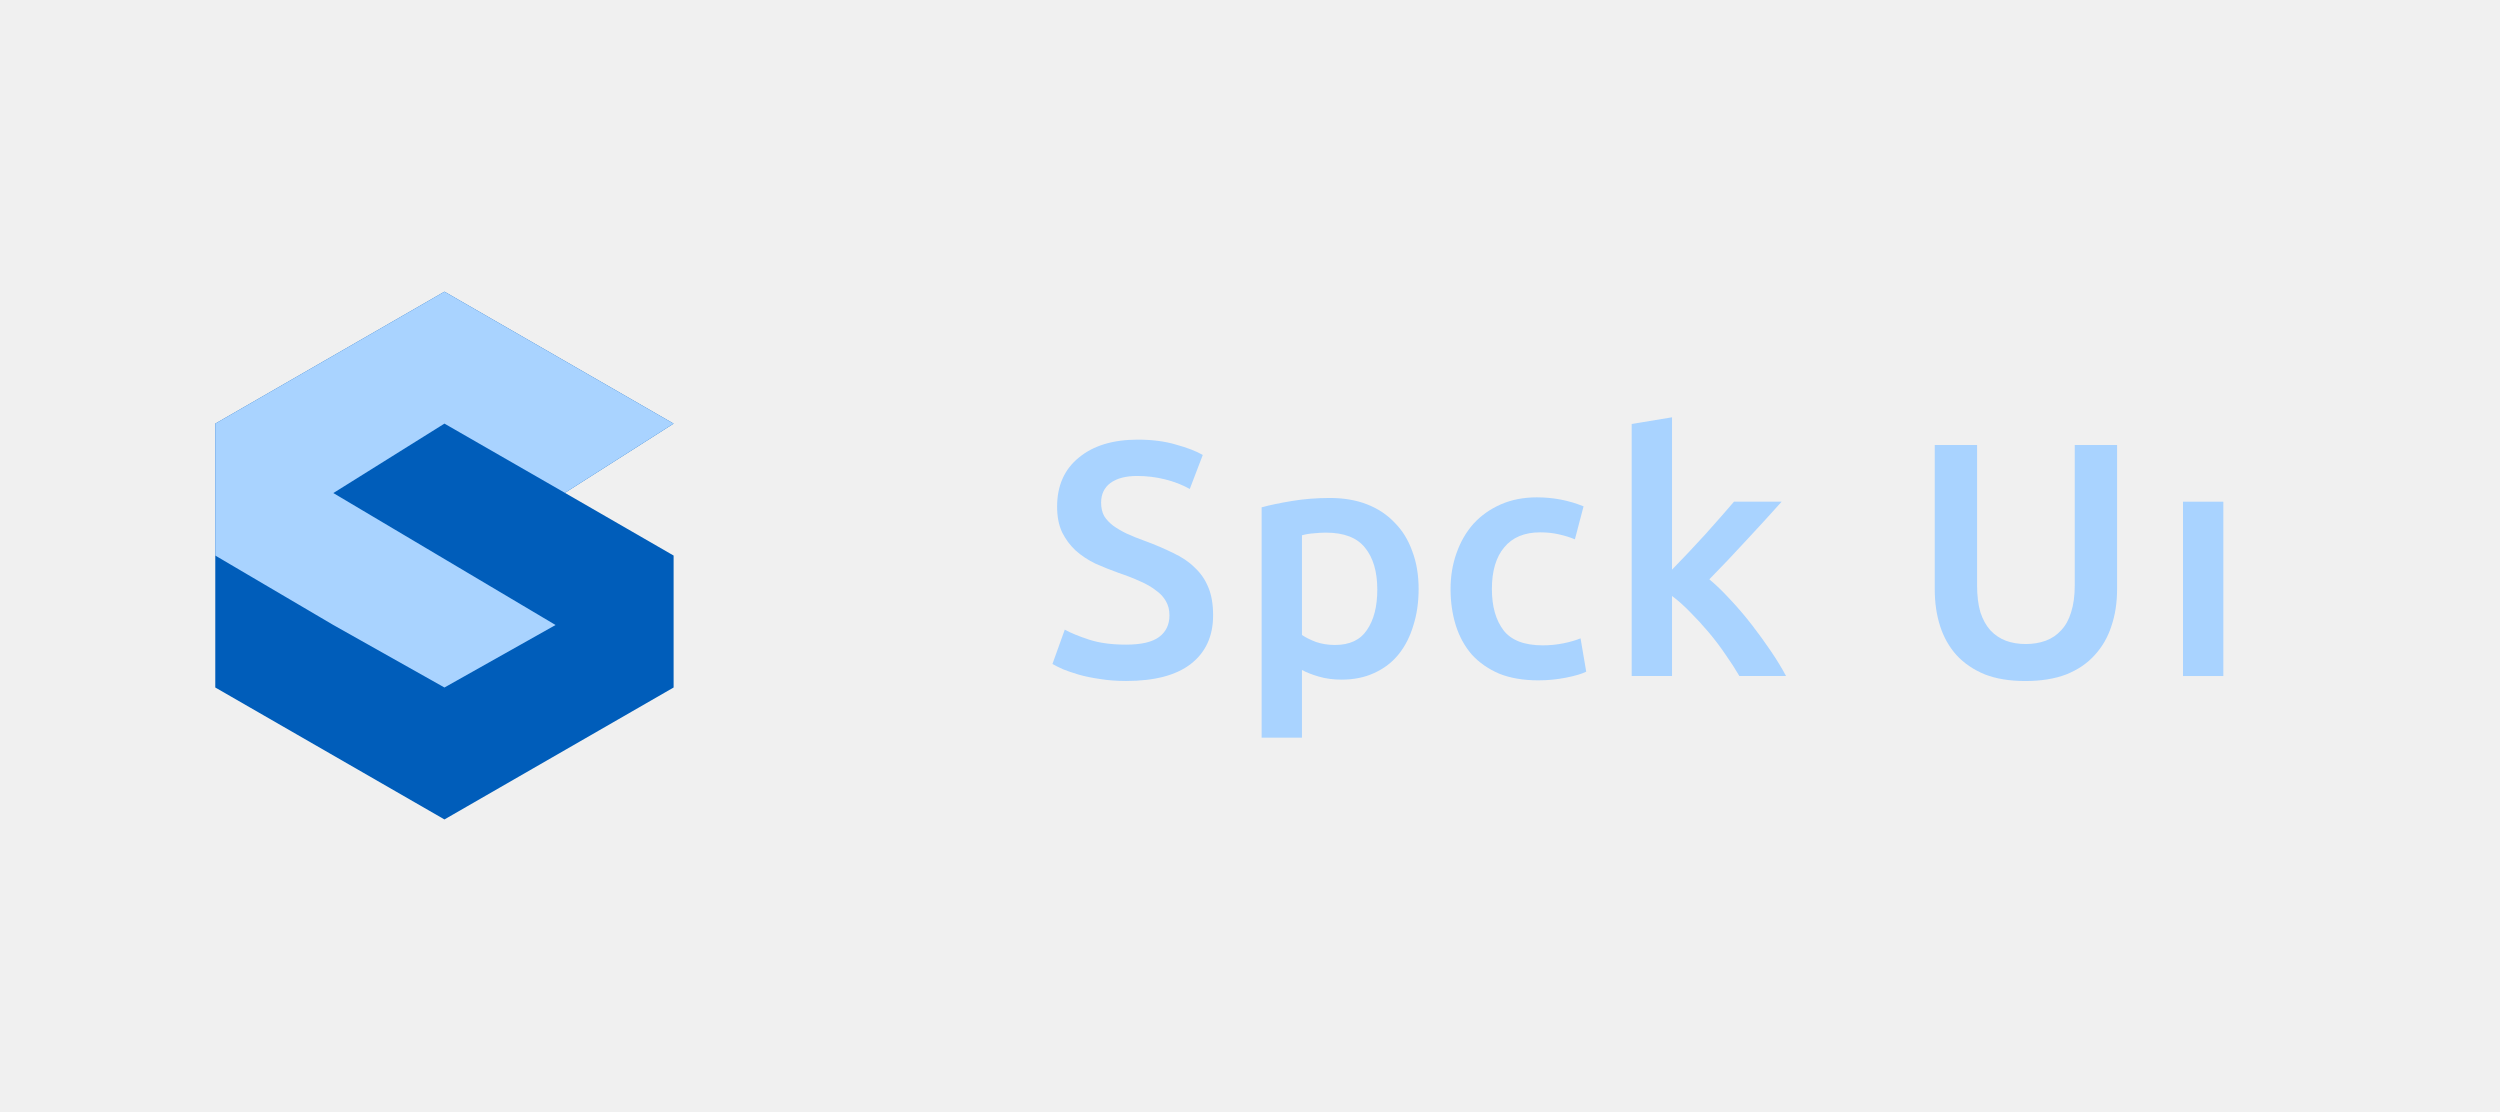
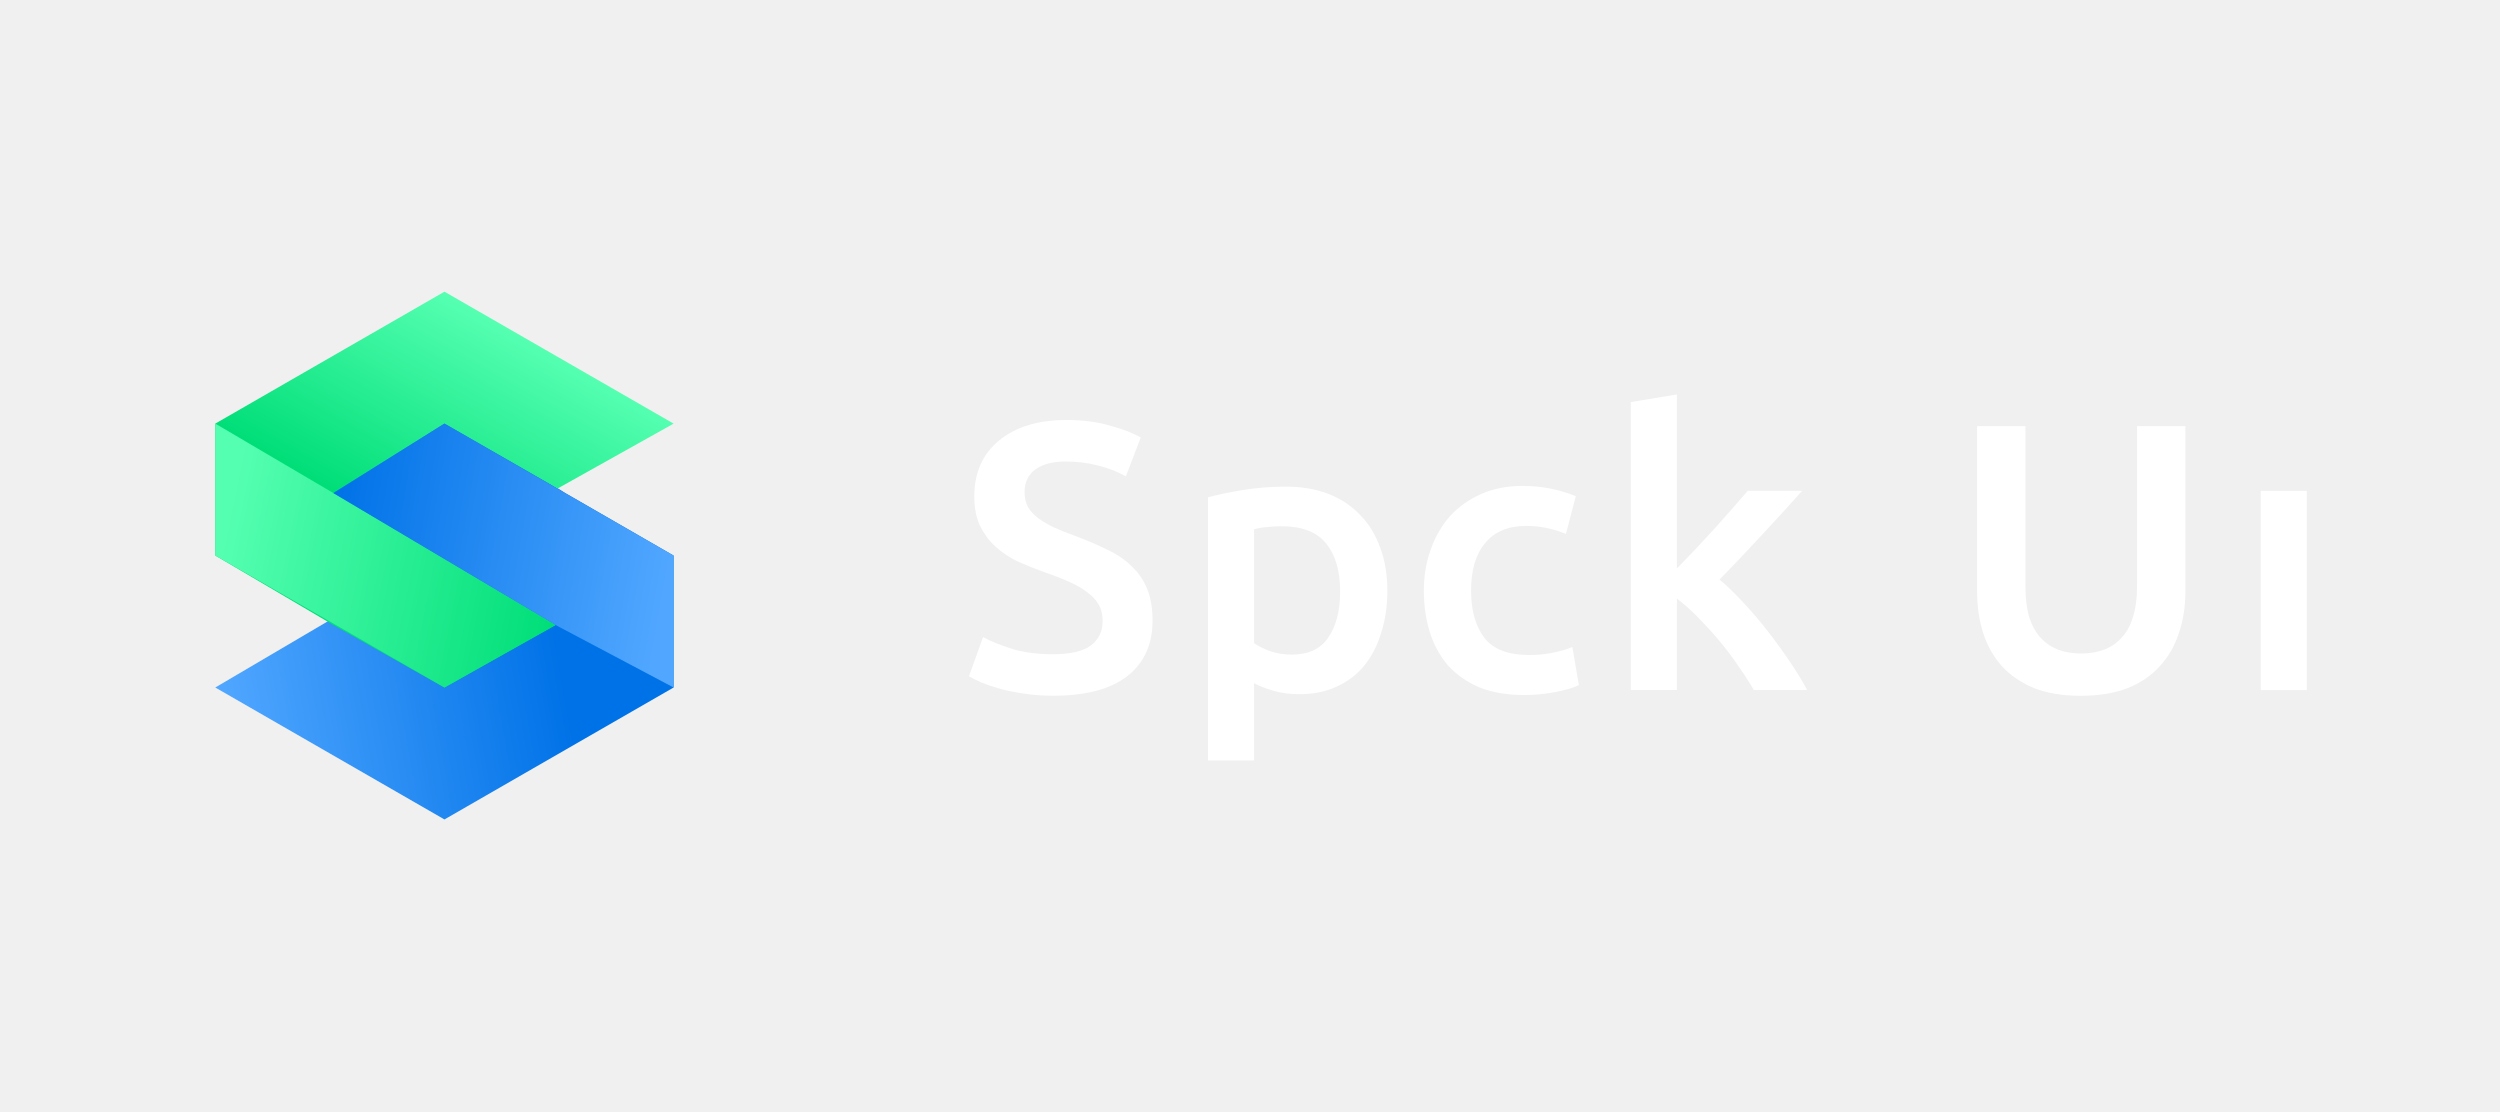
- <svg xmlns="http://www.w3.org/2000/svg" version="1.1" viewBox="0 0 360 160">
-   <defs />
-   <g transform="translate(0,-892.3622)">
-     <path fill="#005dba" d="M64,42l-33,19v38l33,19,33-19v-19l-15.656-9.031,15.656-9.969-33-19z" transform="translate(0,892.3622)" />
-     <path fill="#a9d3ff" d="M64,42l-33,19v19l17,10,16,9,16-9-32-19,16-10,17.344,9.969,15.656-9.969-33-19z" transform="translate(0,892.3622)" />
-     <path d="m162.16,985.19c2.176,0,3.76-0.368,4.752-1.104,0.992-0.736,1.488-1.776,1.488-3.12-0-0.8-0.176-1.488-0.528-2.064-0.32-0.576-0.8-1.088-1.44-1.536-0.608-0.48-1.36-0.912-2.256-1.296-0.896-0.416-1.92-0.816-3.072-1.2-1.152-0.416-2.272-0.864-3.36-1.344-1.056-0.512-2-1.136-2.832-1.872-0.8-0.736-1.456-1.616-1.968-2.64-0.48-1.024-0.72-2.256-0.72-3.696,0-3.008,1.04-5.36,3.12-7.056,2.08-1.728,4.912-2.592,8.496-2.592,2.08,0,3.92,0.24,5.52,0.72,1.632,0.448,2.912,0.944,3.84,1.488l-1.872,4.896c-1.088-0.608-2.288-1.072-3.6-1.392-1.28-0.32-2.608-0.48-3.984-0.48-1.632,0-2.912,0.336-3.84,1.008-0.896,0.672-1.344,1.616-1.344,2.832-0,0.736,0.144,1.376,0.432,1.92,0.32,0.512,0.752,0.976,1.296,1.392,0.576,0.416,1.232,0.8,1.968,1.152,0.768,0.352,1.6,0.688,2.496,1.008,1.568,0.576,2.96,1.168,4.176,1.776,1.248,0.576,2.288,1.28,3.12,2.112,0.864,0.8,1.52,1.76,1.968,2.88,0.448,1.088,0.672,2.416,0.672,3.984-0,3.008-1.072,5.344-3.216,7.008-2.112,1.632-5.216,2.448-9.312,2.448-1.376,0-2.64-0.096-3.792-0.288-1.12-0.16-2.128-0.368-3.024-0.624-0.864-0.256-1.616-0.512-2.256-0.768-0.64-0.288-1.152-0.544-1.536-0.768l1.776-4.944c0.864,0.48,2.032,0.96,3.504,1.44s3.248,0.72,5.328,0.72" style="text-align:start;" fill="#a9d3ff" />
-     <path d="m198.33,977.27c-0-2.592-0.592-4.608-1.776-6.048-1.152-1.44-3.024-2.16-5.616-2.16-0.544,0-1.12,0.032-1.728,0.096-0.576,0.032-1.152,0.128-1.728,0.288v14.352c0.512,0.352,1.184,0.688,2.016,1.008,0.864,0.288,1.776,0.432,2.736,0.432,2.112,0,3.648-0.72,4.608-2.16,0.992-1.44,1.488-3.376,1.488-5.808m5.952-0.096c-0,1.92-0.256,3.68-0.768,5.28-0.48,1.6-1.184,2.976-2.112,4.128-0.928,1.152-2.096,2.048-3.504,2.688-1.376,0.64-2.944,0.96-4.704,0.96-1.184,0-2.272-0.144-3.264-0.432-0.992-0.288-1.808-0.608-2.448-0.96v9.744h-5.808v-33.168c1.184-0.32,2.64-0.624,4.368-0.912,1.728-0.288,3.552-0.432,5.472-0.432,1.984,0,3.76,0.304,5.328,0.912,1.568,0.608,2.896,1.488,3.984,2.64,1.12,1.12,1.968,2.496,2.544,4.128,0.608,1.6,0.912,3.408,0.912,5.424" style="text-align:start;" fill="#a9d3ff" />
-     <path d="m208.88,977.18c0-1.856,0.288-3.584,0.864-5.184,0.576-1.632,1.392-3.04,2.448-4.224,1.088-1.184,2.4-2.112,3.936-2.784,1.536-0.672,3.264-1.008,5.184-1.008,2.368,0,4.608,0.432,6.72,1.296l-1.248,4.752c-0.672-0.288-1.44-0.528-2.304-0.72-0.832-0.192-1.728-0.288-2.688-0.288-2.272,0-4,0.72-5.184,2.16-1.184,1.408-1.776,3.408-1.776,6-0,2.496,0.56,4.48,1.68,5.952,1.12,1.44,3.008,2.16,5.664,2.16,0.992,0,1.968-0.096,2.928-0.288,0.96-0.192,1.792-0.432,2.496-0.72l0.816,4.8c-0.64,0.32-1.616,0.608-2.928,0.864-1.28,0.256-2.608,0.384-3.984,0.384-2.144,0-4.016-0.32-5.616-0.96-1.568-0.672-2.88-1.584-3.936-2.736-1.024-1.184-1.792-2.576-2.304-4.176-0.512-1.632-0.768-3.392-0.768-5.28" style="text-align:start;" fill="#a9d3ff" />
-     <path d="m240.77,974.39c0.736-0.768,1.52-1.584,2.352-2.448,0.832-0.896,1.648-1.776,2.448-2.64,0.8-0.896,1.552-1.744,2.256-2.544,0.736-0.832,1.36-1.552,1.872-2.16h6.864c-1.6,1.792-3.296,3.648-5.088,5.568-1.76,1.92-3.536,3.792-5.328,5.616,0.96,0.8,1.968,1.776,3.024,2.928,1.056,1.12,2.08,2.32,3.072,3.6,0.992,1.28,1.92,2.56,2.784,3.84,0.864,1.28,1.584,2.464,2.16,3.552h-6.72c-0.576-0.992-1.248-2.032-2.016-3.12-0.736-1.088-1.536-2.144-2.4-3.168-0.864-1.024-1.744-1.984-2.64-2.88-0.896-0.928-1.776-1.712-2.64-2.352v11.52h-5.808v-36.288l5.808-0.96v21.936" style="text-align:start;" fill="#a9d3ff" />
-     <path d="m291.66,990.43c-2.272,0-4.224-0.32-5.856-0.96-1.632-0.672-2.992-1.6-4.08-2.784-1.056-1.184-1.84-2.576-2.352-4.176s-0.768-3.36-0.768-5.28v-20.784h6.096v20.208c-0,1.504,0.16,2.8,0.48,3.888,0.352,1.056,0.832,1.92,1.44,2.592,0.64,0.672,1.376,1.168,2.208,1.488,0.864,0.32,1.824,0.48,2.88,0.48s2.016-0.16,2.88-0.48c0.864-0.32,1.6-0.816,2.208-1.488,0.64-0.672,1.12-1.536,1.44-2.592,0.352-1.088,0.528-2.384,0.528-3.888v-20.208h6.096v20.784c-0,1.92-0.272,3.68-0.816,5.28-0.512,1.6-1.312,2.992-2.4,4.176-1.056,1.184-2.416,2.112-4.08,2.784-1.664,0.64-3.632,0.96-5.904,0.96" style="text-align:start;" fill="#a9d3ff" />
-     <path style="text-align:start;" fill="#a9d3ff" d="m320.16,989.71-5.808,0,0-25.104,5.808,0,0,25.104" />
-   </g>
+ <svg xmlns="http://www.w3.org/2000/svg" xmlns:xlink="http://www.w3.org/1999/xlink" version="1.1" viewBox="0 0 360 160" id="svg3249" width="100%" height="100%">
+   <defs id="defs3251">
+     <linearGradient id="linearGradient4111">
+       <stop style="stop-color:#55ffb1;stop-opacity:1;" offset="0" id="stop4113" />
+       <stop style="stop-color:#00de78;stop-opacity:1;" offset="1" id="stop4115" />
+     </linearGradient>
+     <linearGradient id="linearGradient4103">
+       <stop style="stop-color:#51a7ff;stop-opacity:1;" offset="0" id="stop4105" />
+       <stop style="stop-color:#0072e7;stop-opacity:1;" offset="1" id="stop4107" />
+     </linearGradient>
+     <linearGradient xlink:href="#linearGradient4103" id="linearGradient4109" x1="31.25" y1="99.125" x2="79.75" y2="90.5" gradientUnits="userSpaceOnUse" />
+     <linearGradient xlink:href="#linearGradient4111" id="linearGradient4117" x1="64" y1="42.125" x2="48" y2="70.75" gradientUnits="userSpaceOnUse" />
+     <linearGradient xlink:href="#linearGradient4111" id="linearGradient4125" x1="31.354" y1="80.177" x2="79.823" y2="90.076" gradientUnits="userSpaceOnUse" />
+     <linearGradient xlink:href="#linearGradient4103" id="linearGradient4133" x1="96.79" y1="80" x2="48.386" y2="71.338" gradientUnits="userSpaceOnUse" />
+   </defs>
+   <path style="fill:url(#linearGradient4109);fill-opacity:1" d="M 64,60 32,79 48,89 31,99 64,118 97,99 97,80 81.344,70.969 z" id="path3257" />
+   <path style="fill:url(#linearGradient4117);fill-opacity:1" id="path3259" d="M 64,42 31,61 31,80 48,90 64,99 80,90 48,71 64,61 80.283,70.35 97,61 z" />
+   <path id="path3261" style="text-align:start;fill:#ffffff" d="m 151.652,94.207 c 2.486,0 4.296,-0.42 5.43,-1.261 1.133,-0.841 1.7,-2.029 1.7,-3.565 -2e-5,-0.914 -0.201,-1.7 -0.603,-2.358 -0.366,-0.658 -0.914,-1.243 -1.645,-1.755 -0.695,-0.548 -1.554,-1.042 -2.578,-1.481 -1.024,-0.475 -2.194,-0.932 -3.51,-1.371 -1.316,-0.475 -2.596,-0.987 -3.839,-1.536 -1.207,-0.585 -2.285,-1.298 -3.236,-2.139 -0.914,-0.841 -1.664,-1.846 -2.249,-3.016 -0.548,-1.17 -0.823,-2.578 -0.823,-4.223 0,-3.437 1.188,-6.124 3.565,-8.062 2.377,-1.974 5.612,-2.962 9.707,-2.962 2.377,3.5e-5 4.479,0.274 6.307,0.823 1.865,0.512 3.327,1.079 4.388,1.7 l -2.139,5.594 c -1.243,-0.695 -2.614,-1.225 -4.113,-1.59 -1.463,-0.366 -2.98,-0.548 -4.552,-0.548 -1.865,3.4e-5 -3.327,0.384 -4.388,1.152 -1.024,0.768 -1.536,1.846 -1.536,3.236 -1e-5,0.841 0.165,1.572 0.494,2.194 0.366,0.585 0.859,1.115 1.481,1.59 0.658,0.475 1.408,0.914 2.249,1.316 0.877,0.402 1.828,0.786 2.852,1.152 1.792,0.658 3.382,1.335 4.771,2.029 1.426,0.658 2.614,1.463 3.565,2.413 0.987,0.914 1.737,2.011 2.249,3.291 0.512,1.243 0.768,2.76 0.768,4.552 -2e-5,3.437 -1.225,6.106 -3.675,8.007 -2.413,1.865 -5.96,2.797 -10.64,2.797 -1.572,0 -3.016,-0.11 -4.333,-0.329 -1.28,-0.183 -2.431,-0.42 -3.455,-0.713 -0.987,-0.293 -1.846,-0.585 -2.578,-0.878 -0.731,-0.329 -1.316,-0.622 -1.755,-0.878 l 2.029,-5.649 c 0.987,0.548 2.322,1.097 4.004,1.645 1.682,0.548 3.711,0.823 6.088,0.823" />
+   <path id="path3263" style="text-align:start;fill:#ffffff" d="m 192.979,85.158 c -2e-5,-2.962 -0.676,-5.265 -2.029,-6.91 -1.316,-1.645 -3.455,-2.468 -6.417,-2.468 -0.622,2.3e-5 -1.28,0.037 -1.974,0.11 -0.658,0.037 -1.316,0.146 -1.974,0.329 v 16.398 c 0.585,0.402 1.353,0.786 2.303,1.152 0.987,0.329 2.029,0.494 3.126,0.494 2.413,0 4.168,-0.823 5.265,-2.468 1.133,-1.645 1.7,-3.857 1.7,-6.636 m 6.801,-0.11 c -4e-5,2.194 -0.293,4.205 -0.878,6.033 -0.548,1.828 -1.353,3.4 -2.413,4.717 -1.06,1.316 -2.395,2.34 -4.004,3.071 -1.572,0.731 -3.364,1.097 -5.375,1.097 -1.353,0 -2.596,-0.165 -3.729,-0.494 -1.133,-0.329 -2.066,-0.695 -2.797,-1.097 v 11.133 h -6.636 V 71.611 c 1.353,-0.366 3.016,-0.713 4.991,-1.042 1.974,-0.329 4.058,-0.494 6.252,-0.494 2.267,2.3e-5 4.296,0.347 6.088,1.042 1.792,0.695 3.309,1.7 4.552,3.016 1.28,1.28 2.249,2.852 2.907,4.717 0.695,1.828 1.042,3.894 1.042,6.197" />
+   <path id="path3265" style="text-align:start;fill:#ffffff" d="m 205.034,85.055 c 0,-2.121 0.329,-4.095 0.987,-5.923 0.658,-1.865 1.59,-3.473 2.797,-4.826 1.243,-1.353 2.742,-2.413 4.497,-3.181 1.755,-0.768 3.729,-1.152 5.923,-1.152 2.706,2.3e-5 5.265,0.494 7.678,1.481 l -1.426,5.43 c -0.768,-0.329 -1.645,-0.603 -2.633,-0.823 -0.951,-0.219 -1.974,-0.329 -3.071,-0.329 -2.596,2.3e-5 -4.57,0.823 -5.923,2.468 -1.353,1.609 -2.029,3.894 -2.029,6.856 -1e-5,2.852 0.64,5.119 1.92,6.801 1.28,1.645 3.437,2.468 6.472,2.468 1.133,0 2.249,-0.11 3.345,-0.329 1.097,-0.219 2.048,-0.494 2.852,-0.823 l 0.932,5.484 c -0.731,0.366 -1.846,0.695 -3.345,0.987 -1.463,0.293 -2.98,0.439 -4.552,0.439 -2.45,0 -4.589,-0.366 -6.417,-1.097 -1.792,-0.768 -3.291,-1.81 -4.497,-3.126 -1.17,-1.353 -2.048,-2.943 -2.633,-4.771 -0.585,-1.865 -0.878,-3.876 -0.878,-6.033" />
+   <path id="path3267" style="text-align:start;fill:#ffffff" d="m 241.471,81.867 c 0.841,-0.877 1.737,-1.81 2.687,-2.797 0.951,-1.024 1.883,-2.029 2.797,-3.016 0.914,-1.024 1.773,-1.993 2.578,-2.907 0.841,-0.951 1.554,-1.773 2.139,-2.468 h 7.843 c -1.828,2.048 -3.766,4.168 -5.814,6.362 -2.011,2.194 -4.04,4.333 -6.088,6.417 1.097,0.914 2.249,2.029 3.455,3.346 1.207,1.28 2.377,2.651 3.51,4.113 1.133,1.463 2.194,2.925 3.181,4.388 0.987,1.463 1.81,2.815 2.468,4.058 h -7.678 c -0.658,-1.133 -1.426,-2.322 -2.303,-3.565 -0.841,-1.243 -1.755,-2.45 -2.742,-3.62 -0.987,-1.17 -1.993,-2.267 -3.016,-3.291 -1.024,-1.06 -2.029,-1.956 -3.016,-2.687 v 13.163 h -6.636 V 57.9 l 6.636,-1.097 V 81.867" />
+   <path id="path3269" style="text-align:start;fill:#ffffff" d="m 299.617,100.194 c -2.596,0 -4.826,-0.366 -6.691,-1.097 -1.865,-0.768 -3.419,-1.828 -4.662,-3.181 -1.207,-1.353 -2.102,-2.943 -2.687,-4.771 -0.585,-1.828 -0.878,-3.839 -0.878,-6.033 V 61.364 h 6.965 v 23.089 c -10e-6,1.718 0.183,3.199 0.548,4.442 0.402,1.207 0.951,2.194 1.645,2.962 0.731,0.768 1.572,1.335 2.523,1.7 0.987,0.366 2.084,0.548 3.291,0.548 1.207,0 2.303,-0.183 3.291,-0.548 0.987,-0.366 1.828,-0.932 2.523,-1.7 0.731,-0.768 1.28,-1.755 1.645,-2.962 0.402,-1.243 0.603,-2.724 0.603,-4.442 V 61.364 h 6.965 v 23.748 c -3e-5,2.194 -0.311,4.205 -0.932,6.033 -0.585,1.828 -1.499,3.419 -2.742,4.771 -1.207,1.353 -2.76,2.413 -4.662,3.181 -1.901,0.731 -4.15,1.097 -6.746,1.097" />
+   <path id="path3271" d="m 332.181,99.371 -6.636,0 0,-28.684 6.636,0 0,28.684" style="text-align:start;fill:#ffffff" />
+   <path d="M 31,61 31,80 64,99 80,90 48,71 z" id="path4084" style="fill:url(#linearGradient4125);fill-opacity:1" />
+   <path style="fill:url(#linearGradient4133);fill-opacity:1.0" d="M 64,61 48,71 80,90 97,99 97,80 z" id="path4092" />
</svg>
